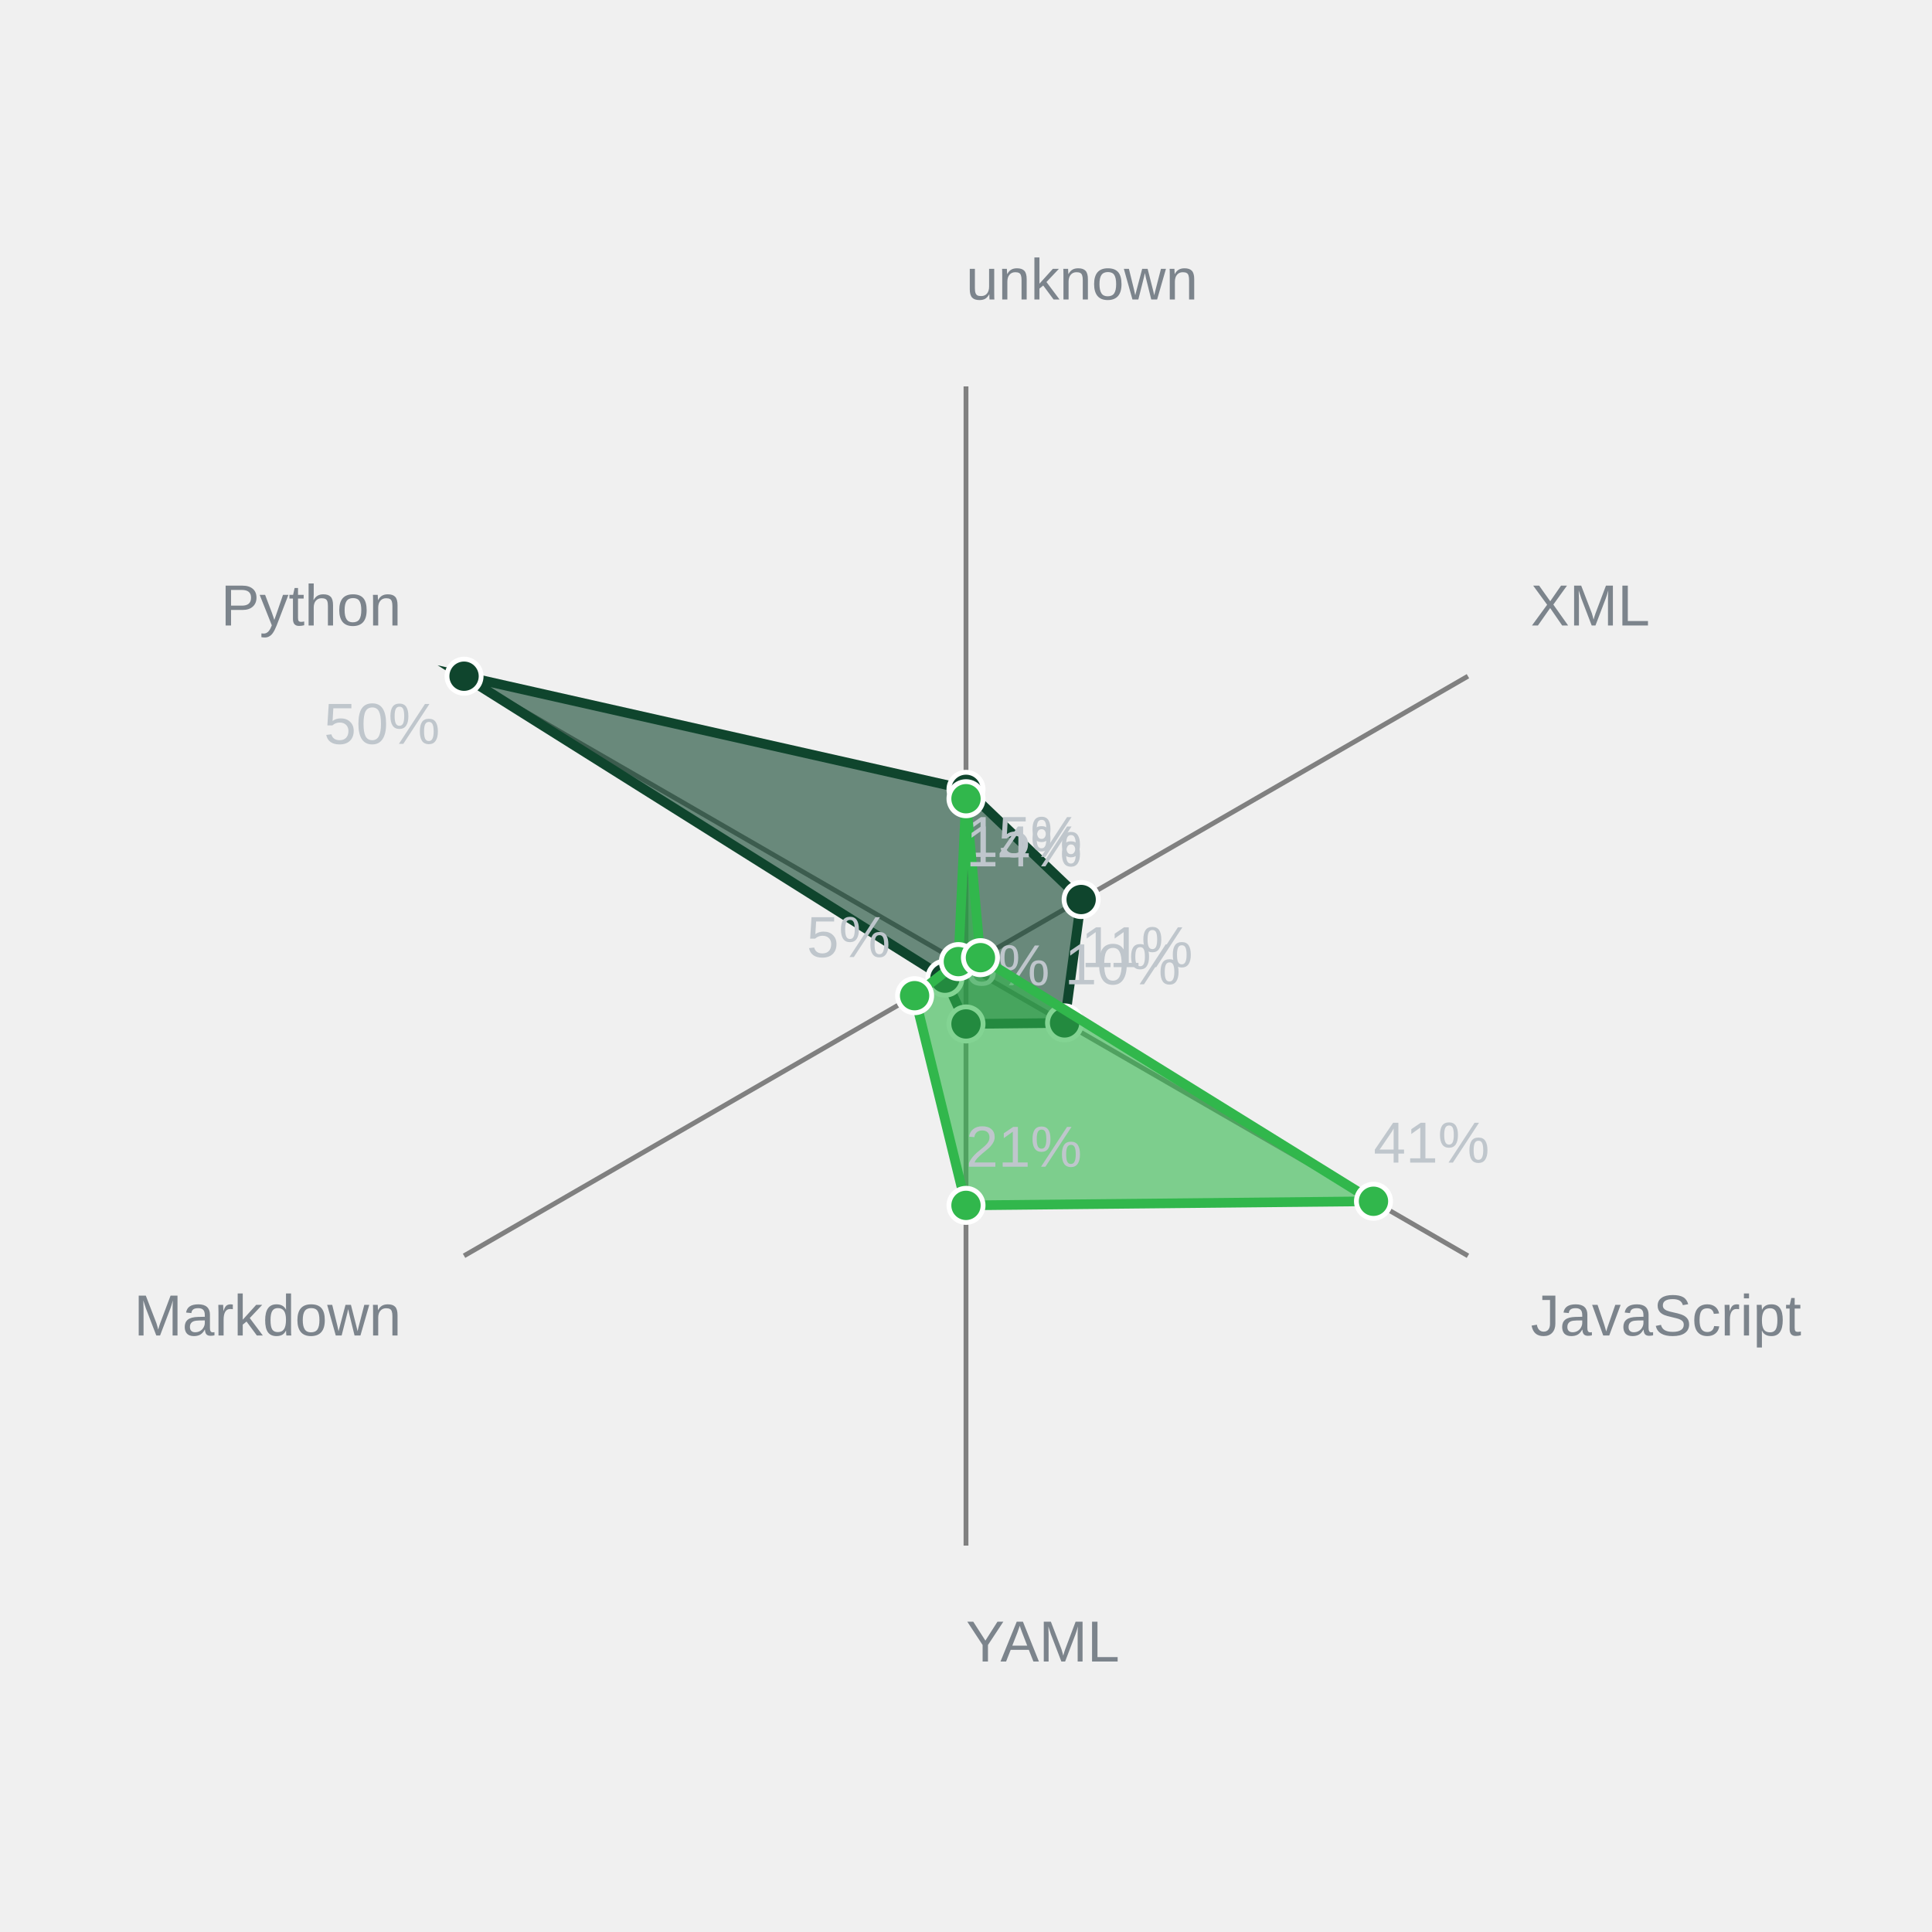
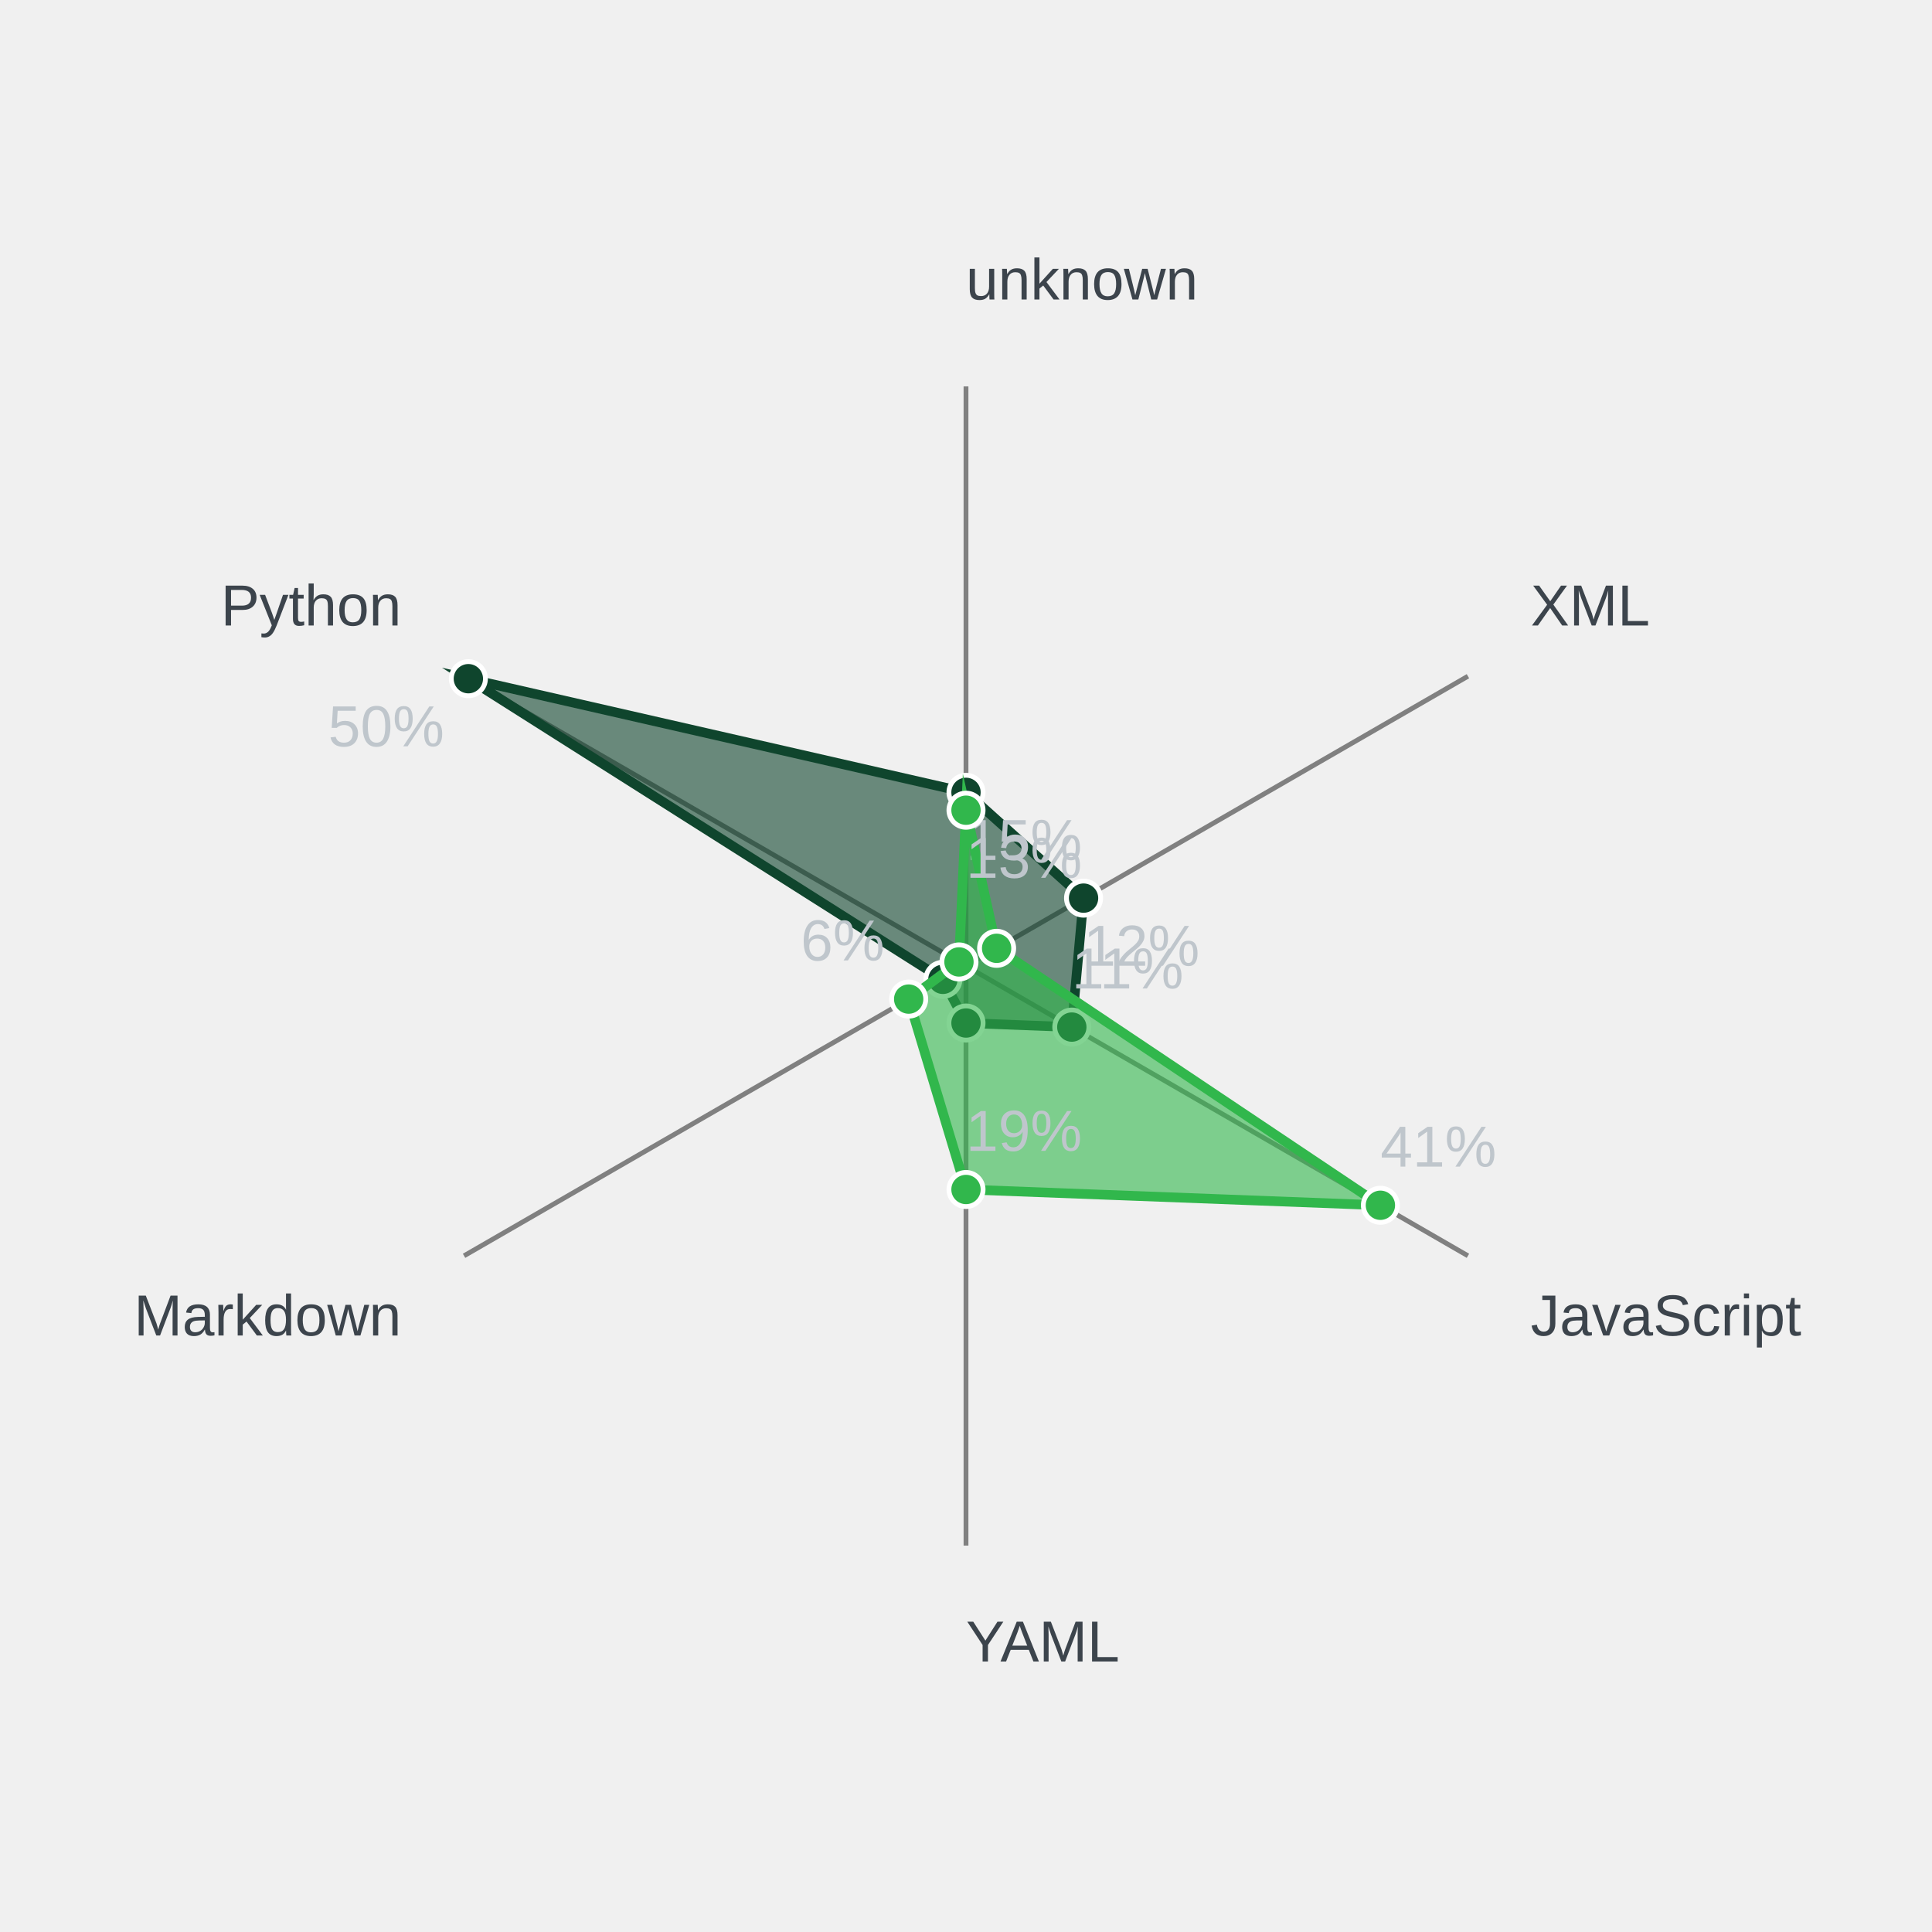
<svg xmlns="http://www.w3.org/2000/svg" version="1.1" class="marks" width="400" height="400" viewBox="0 0 400 400">
  <g fill="none" stroke-miterlimit="10" transform="translate(80,80)">
    <g class="mark-group role-frame root" role="graphics-object" aria-roledescription="group mark container">
      <g transform="translate(120,120)">
        <path class="background" aria-hidden="true" d="M0,0h240v240h-240Z" />
        <g>
          <g class="mark-rule role-mark radial-grid" role="graphics-symbol" aria-roledescription="rule mark container">
            <line transform="translate(0,0)" x2="-103.923" y2="-60" stroke="gray" stroke-width="1" />
            <line transform="translate(0,0)" x2="3.399323338588788e-14" y2="-120" stroke="gray" stroke-width="1" />
            <line transform="translate(0,0)" x2="103.923" y2="-60" stroke="gray" stroke-width="1" />
            <line transform="translate(0,0)" x2="103.923" y2="60" stroke="gray" stroke-width="1" />
            <line transform="translate(0,0)" x2="7.34788079488412e-15" y2="120" stroke="gray" stroke-width="1" />
            <line transform="translate(0,0)" x2="-103.923" y2="60" stroke="gray" stroke-width="1" />
          </g>
          <g class="mark-group role-scope categories" role="graphics-object" aria-roledescription="group mark container">
            <g transform="translate(0,0)">
              <path class="background" aria-hidden="true" d="M0,0h0v0h0Z" />
              <g>
                <g class="mark-line role-mark category-line" role="graphics-symbol" aria-roledescription="line mark container">
-                   <path d="M-103.923,-60L0,-36.576L23.84,-13.764L20.41,11.784L0,12L-4.365,2.52Z" fill="#0f452d" fill-opacity="0.6" stroke="#0f452d" stroke-width="2" />
+                   <path d="M-103.029,-59.484L0,-35.952L24.339,-14.052L21.907,12.648L0,11.808L-4.78,2.76Z" fill="#0f452d" fill-opacity="0.6" stroke="#0f452d" stroke-width="2" />
                </g>
                <g class="mark-symbol role-mark category-point" role="graphics-symbol" aria-roledescription="symbol mark container">
-                   <path transform="translate(-103.923,-60)" d="M3.536,0A3.536,3.536,0,1,1,-3.536,0A3.536,3.536,0,1,1,3.536,0" fill="#0f452d" stroke="white" stroke-width="1" />
-                   <path transform="translate(1.0361137536018625e-14,-36.576)" d="M3.536,0A3.536,3.536,0,1,1,-3.536,0A3.536,3.536,0,1,1,3.536,0" fill="#0f452d" stroke="white" stroke-width="1" />
-                   <path transform="translate(23.83995,-13.764)" d="M3.536,0A3.536,3.536,0,1,1,-3.536,0A3.536,3.536,0,1,1,3.536,0" fill="#0f452d" stroke="white" stroke-width="1" />
-                   <path transform="translate(20.41049,11.784)" d="M3.536,0A3.536,3.536,0,1,1,-3.536,0A3.536,3.536,0,1,1,3.536,0" fill="#0f452d" stroke="white" stroke-width="1" />
-                   <path transform="translate(7.347880794884119e-16,12)" d="M3.536,0A3.536,3.536,0,1,1,-3.536,0A3.536,3.536,0,1,1,3.536,0" fill="#0f452d" stroke="white" stroke-width="1" />
-                   <path transform="translate(-4.364768,2.52)" d="M3.536,0A3.536,3.536,0,1,1,-3.536,0A3.536,3.536,0,1,1,3.536,0" fill="#0f452d" stroke="white" stroke-width="1" />
+                   <path transform="translate(-103.0293,-59.484)" d="M3.536,0A3.536,3.536,0,1,1,-3.536,0A3.536,3.536,0,1,1,3.536,0" fill="#0f452d" stroke="white" stroke-width="1" />
+                   <path transform="translate(1.0184372722412009e-14,-35.952)" d="M3.536,0A3.536,3.536,0,1,1,-3.536,0A3.536,3.536,0,1,1,3.536,0" fill="#0f452d" stroke="white" stroke-width="1" />
+                   <path transform="translate(24.33878,-14.052)" d="M3.536,0A3.536,3.536,0,1,1,-3.536,0A3.536,3.536,0,1,1,3.536,0" fill="#0f452d" stroke="white" stroke-width="1" />
+                   <path transform="translate(21.90698,12.648)" d="M3.536,0A3.536,3.536,0,1,1,-3.536,0A3.536,3.536,0,1,1,3.536,0" fill="#0f452d" stroke="white" stroke-width="1" />
+                   <path transform="translate(7.230314702165973e-16,11.808)" d="M3.536,0A3.536,3.536,0,1,1,-3.536,0A3.536,3.536,0,1,1,3.536,0" fill="#0f452d" stroke="white" stroke-width="1" />
+                   <path transform="translate(-4.78046,2.76)" d="M3.536,0A3.536,3.536,0,1,1,-3.536,0A3.536,3.536,0,1,1,3.536,0" fill="#0f452d" stroke="white" stroke-width="1" />
                </g>
                <g class="mark-text role-mark value-text" role="graphics-object" aria-roledescription="text mark container">
-                   <text text-anchor="end" transform="translate(-108.923,-46)" font-family="Arial, sans-serif" font-size="12px" fill="#bfc6cc">50%</text>
-                   <text text-anchor="start" transform="translate(1.0361137536018625e-14,-22.576)" font-family="Arial, sans-serif" font-size="12px" fill="#bfc6cc">15%</text>
-                   <text text-anchor="start" transform="translate(23.83995,0.236)" font-family="Arial, sans-serif" font-size="12px" fill="#bfc6cc">11%</text>
-                   <text text-anchor="start" transform="translate(20.41049,3.784)" font-family="Arial, sans-serif" font-size="12px" fill="#bfc6cc">10%</text>
-                   <text text-anchor="start" transform="translate(7.347880794884119e-16,4)" font-family="Arial, sans-serif" font-size="12px" fill="#bfc6cc">5%</text>
-                   <text text-anchor="end" transform="translate(-9.364768,-5.48)" font-family="Arial, sans-serif" font-size="12px" fill="#bfc6cc" />
+                   <text text-anchor="end" transform="translate(-108.0293,-45.484)" font-family="Arial, sans-serif" font-size="12px" fill="#bfc6cc">50%</text>
+                   <text text-anchor="start" transform="translate(1.0184372722412009e-14,-21.952)" font-family="Arial, sans-serif" font-size="12px" fill="#bfc6cc">15%</text>
+                   <text text-anchor="start" transform="translate(24.33878,-0.052)" font-family="Arial, sans-serif" font-size="12px" fill="#bfc6cc">12%</text>
+                   <text text-anchor="start" transform="translate(21.90698,4.648)" font-family="Arial, sans-serif" font-size="12px" fill="#bfc6cc">11%</text>
+                   <text text-anchor="start" transform="translate(7.230314702165973e-16,3.808)" font-family="Arial, sans-serif" font-size="12px" fill="#bfc6cc" />
+                   <text text-anchor="end" transform="translate(-9.78046,-5.24)" font-family="Arial, sans-serif" font-size="12px" fill="#bfc6cc" />
                </g>
              </g>
              <path class="foreground" aria-hidden="true" d="" display="none" />
            </g>
            <g transform="translate(0,0)">
              <path class="background" aria-hidden="true" d="M0,0h0v0h0Z" />
              <g>
                <g class="mark-line role-mark category-line" role="graphics-symbol" aria-roledescription="line mark container">
-                   <path d="M-1.58,-0.912L0,-34.632L2.993,-1.728L84.365,48.708L0,49.56L-10.642,6.144Z" fill="#31b74c" fill-opacity="0.6" stroke="#31b74c" stroke-width="2" />
+                   <path d="M-1.455,-0.84L0,-32.256L6.339,-3.66L85.799,49.536L0,46.272L-11.868,6.852Z" fill="#31b74c" fill-opacity="0.6" stroke="#31b74c" stroke-width="2" />
                </g>
                <g class="mark-symbol role-mark category-point" role="graphics-symbol" aria-roledescription="symbol mark container">
-                   <path transform="translate(-1.57963,-0.912)" d="M3.536,0A3.536,3.536,0,1,1,-3.536,0A3.536,3.536,0,1,1,3.536,0" fill="#31b74c" stroke="white" stroke-width="1" />
-                   <path transform="translate(9.81044715516724e-15,-34.632)" d="M3.536,0A3.536,3.536,0,1,1,-3.536,0A3.536,3.536,0,1,1,3.536,0" fill="#31b74c" stroke="white" stroke-width="1" />
-                   <path transform="translate(2.992984,-1.728)" d="M3.536,0A3.536,3.536,0,1,1,-3.536,0A3.536,3.536,0,1,1,3.536,0" fill="#31b74c" stroke="white" stroke-width="1" />
-                   <path transform="translate(84.36473,48.708)" d="M3.536,0A3.536,3.536,0,1,1,-3.536,0A3.536,3.536,0,1,1,3.536,0" fill="#31b74c" stroke="white" stroke-width="1" />
-                   <path transform="translate(3.0346747682871408e-15,49.56)" d="M3.536,0A3.536,3.536,0,1,1,-3.536,0A3.536,3.536,0,1,1,3.536,0" fill="#31b74c" stroke="white" stroke-width="1" />
-                   <path transform="translate(-10.64172,6.144)" d="M3.536,0A3.536,3.536,0,1,1,-3.536,0A3.536,3.536,0,1,1,3.536,0" fill="#31b74c" stroke="white" stroke-width="1" />
+                   <path transform="translate(-1.454923,-0.84)" d="M3.536,0A3.536,3.536,0,1,1,-3.536,0A3.536,3.536,0,1,1,3.536,0" fill="#31b74c" stroke="white" stroke-width="1" />
+                   <path transform="translate(9.137381134126662e-15,-32.256)" d="M3.536,0A3.536,3.536,0,1,1,-3.536,0A3.536,3.536,0,1,1,3.536,0" fill="#31b74c" stroke="white" stroke-width="1" />
+                   <path transform="translate(6.339306,-3.66)" d="M3.536,0A3.536,3.536,0,1,1,-3.536,0A3.536,3.536,0,1,1,3.536,0" fill="#31b74c" stroke="white" stroke-width="1" />
+                   <path transform="translate(85.79887,49.536)" d="M3.536,0A3.536,3.536,0,1,1,-3.536,0A3.536,3.536,0,1,1,3.536,0" fill="#31b74c" stroke="white" stroke-width="1" />
+                   <path transform="translate(2.8333428345073164e-15,46.272)" d="M3.536,0A3.536,3.536,0,1,1,-3.536,0A3.536,3.536,0,1,1,3.536,0" fill="#31b74c" stroke="white" stroke-width="1" />
+                   <path transform="translate(-11.86801,6.852)" d="M3.536,0A3.536,3.536,0,1,1,-3.536,0A3.536,3.536,0,1,1,3.536,0" fill="#31b74c" stroke="white" stroke-width="1" />
                </g>
                <g class="mark-text role-mark value-text" role="graphics-object" aria-roledescription="text mark container">
-                   <text text-anchor="end" transform="translate(-6.57963,13.088)" font-family="Arial, sans-serif" font-size="12px" fill="#bfc6cc" />
-                   <text text-anchor="start" transform="translate(9.81044715516724e-15,-20.632)" font-family="Arial, sans-serif" font-size="12px" fill="#bfc6cc">14%</text>
-                   <text text-anchor="start" transform="translate(2.992984,12.272)" font-family="Arial, sans-serif" font-size="12px" fill="#bfc6cc" />
-                   <text text-anchor="start" transform="translate(84.36473,40.708)" font-family="Arial, sans-serif" font-size="12px" fill="#bfc6cc">41%</text>
-                   <text text-anchor="start" transform="translate(3.0346747682871408e-15,41.56)" font-family="Arial, sans-serif" font-size="12px" fill="#bfc6cc">21%</text>
-                   <text text-anchor="end" transform="translate(-15.64172,-1.856)" font-family="Arial, sans-serif" font-size="12px" fill="#bfc6cc">5%</text>
+                   <text text-anchor="end" transform="translate(-6.454923,13.16)" font-family="Arial, sans-serif" font-size="12px" fill="#bfc6cc" />
+                   <text text-anchor="start" transform="translate(9.137381134126662e-15,-18.256)" font-family="Arial, sans-serif" font-size="12px" fill="#bfc6cc">13%</text>
+                   <text text-anchor="start" transform="translate(6.339306,10.34)" font-family="Arial, sans-serif" font-size="12px" fill="#bfc6cc" />
+                   <text text-anchor="start" transform="translate(85.79887,41.536)" font-family="Arial, sans-serif" font-size="12px" fill="#bfc6cc">41%</text>
+                   <text text-anchor="start" transform="translate(2.8333428345073164e-15,38.272)" font-family="Arial, sans-serif" font-size="12px" fill="#bfc6cc">19%</text>
+                   <text text-anchor="end" transform="translate(-16.86801,-1.148)" font-family="Arial, sans-serif" font-size="12px" fill="#bfc6cc">6%</text>
                </g>
              </g>
              <path class="foreground" aria-hidden="true" d="" display="none" />
            </g>
          </g>
          <g class="mark-text role-mark key-label" role="graphics-object" aria-roledescription="text mark container">
-             <text text-anchor="end" transform="translate(-116.9134,-70.5)" font-family="Arial, sans-serif" font-size="12px" fill="#7c848c">Python</text>
-             <text text-anchor="start" transform="translate(3.824238755912386e-14,-138)" font-family="Arial, sans-serif" font-size="12px" fill="#7c848c">unknown</text>
-             <text text-anchor="start" transform="translate(116.9134,-70.5)" font-family="Arial, sans-serif" font-size="12px" fill="#7c848c">XML</text>
-             <text text-anchor="start" transform="translate(116.9134,76.5)" font-family="Arial, sans-serif" font-size="12px" fill="#7c848c">JavaScript</text>
-             <text text-anchor="start" transform="translate(8.266365894244634e-15,144)" font-family="Arial, sans-serif" font-size="12px" fill="#7c848c">YAML</text>
-             <text text-anchor="end" transform="translate(-116.9134,76.5)" font-family="Arial, sans-serif" font-size="12px" fill="#7c848c">Markdown</text>
+             <text text-anchor="end" transform="translate(-116.9134,-70.5)" font-family="Arial, sans-serif" font-size="12px" fill="#3c444c">Python</text>
+             <text text-anchor="start" transform="translate(3.824238755912386e-14,-138)" font-family="Arial, sans-serif" font-size="12px" fill="#3c444c">unknown</text>
+             <text text-anchor="start" transform="translate(116.9134,-70.5)" font-family="Arial, sans-serif" font-size="12px" fill="#3c444c">XML</text>
+             <text text-anchor="start" transform="translate(116.9134,76.5)" font-family="Arial, sans-serif" font-size="12px" fill="#3c444c">JavaScript</text>
+             <text text-anchor="start" transform="translate(8.266365894244634e-15,144)" font-family="Arial, sans-serif" font-size="12px" fill="#3c444c">YAML</text>
+             <text text-anchor="end" transform="translate(-116.9134,76.5)" font-family="Arial, sans-serif" font-size="12px" fill="#3c444c">Markdown</text>
          </g>
        </g>
        <path class="foreground" aria-hidden="true" d="" display="none" />
      </g>
    </g>
  </g>
</svg>
